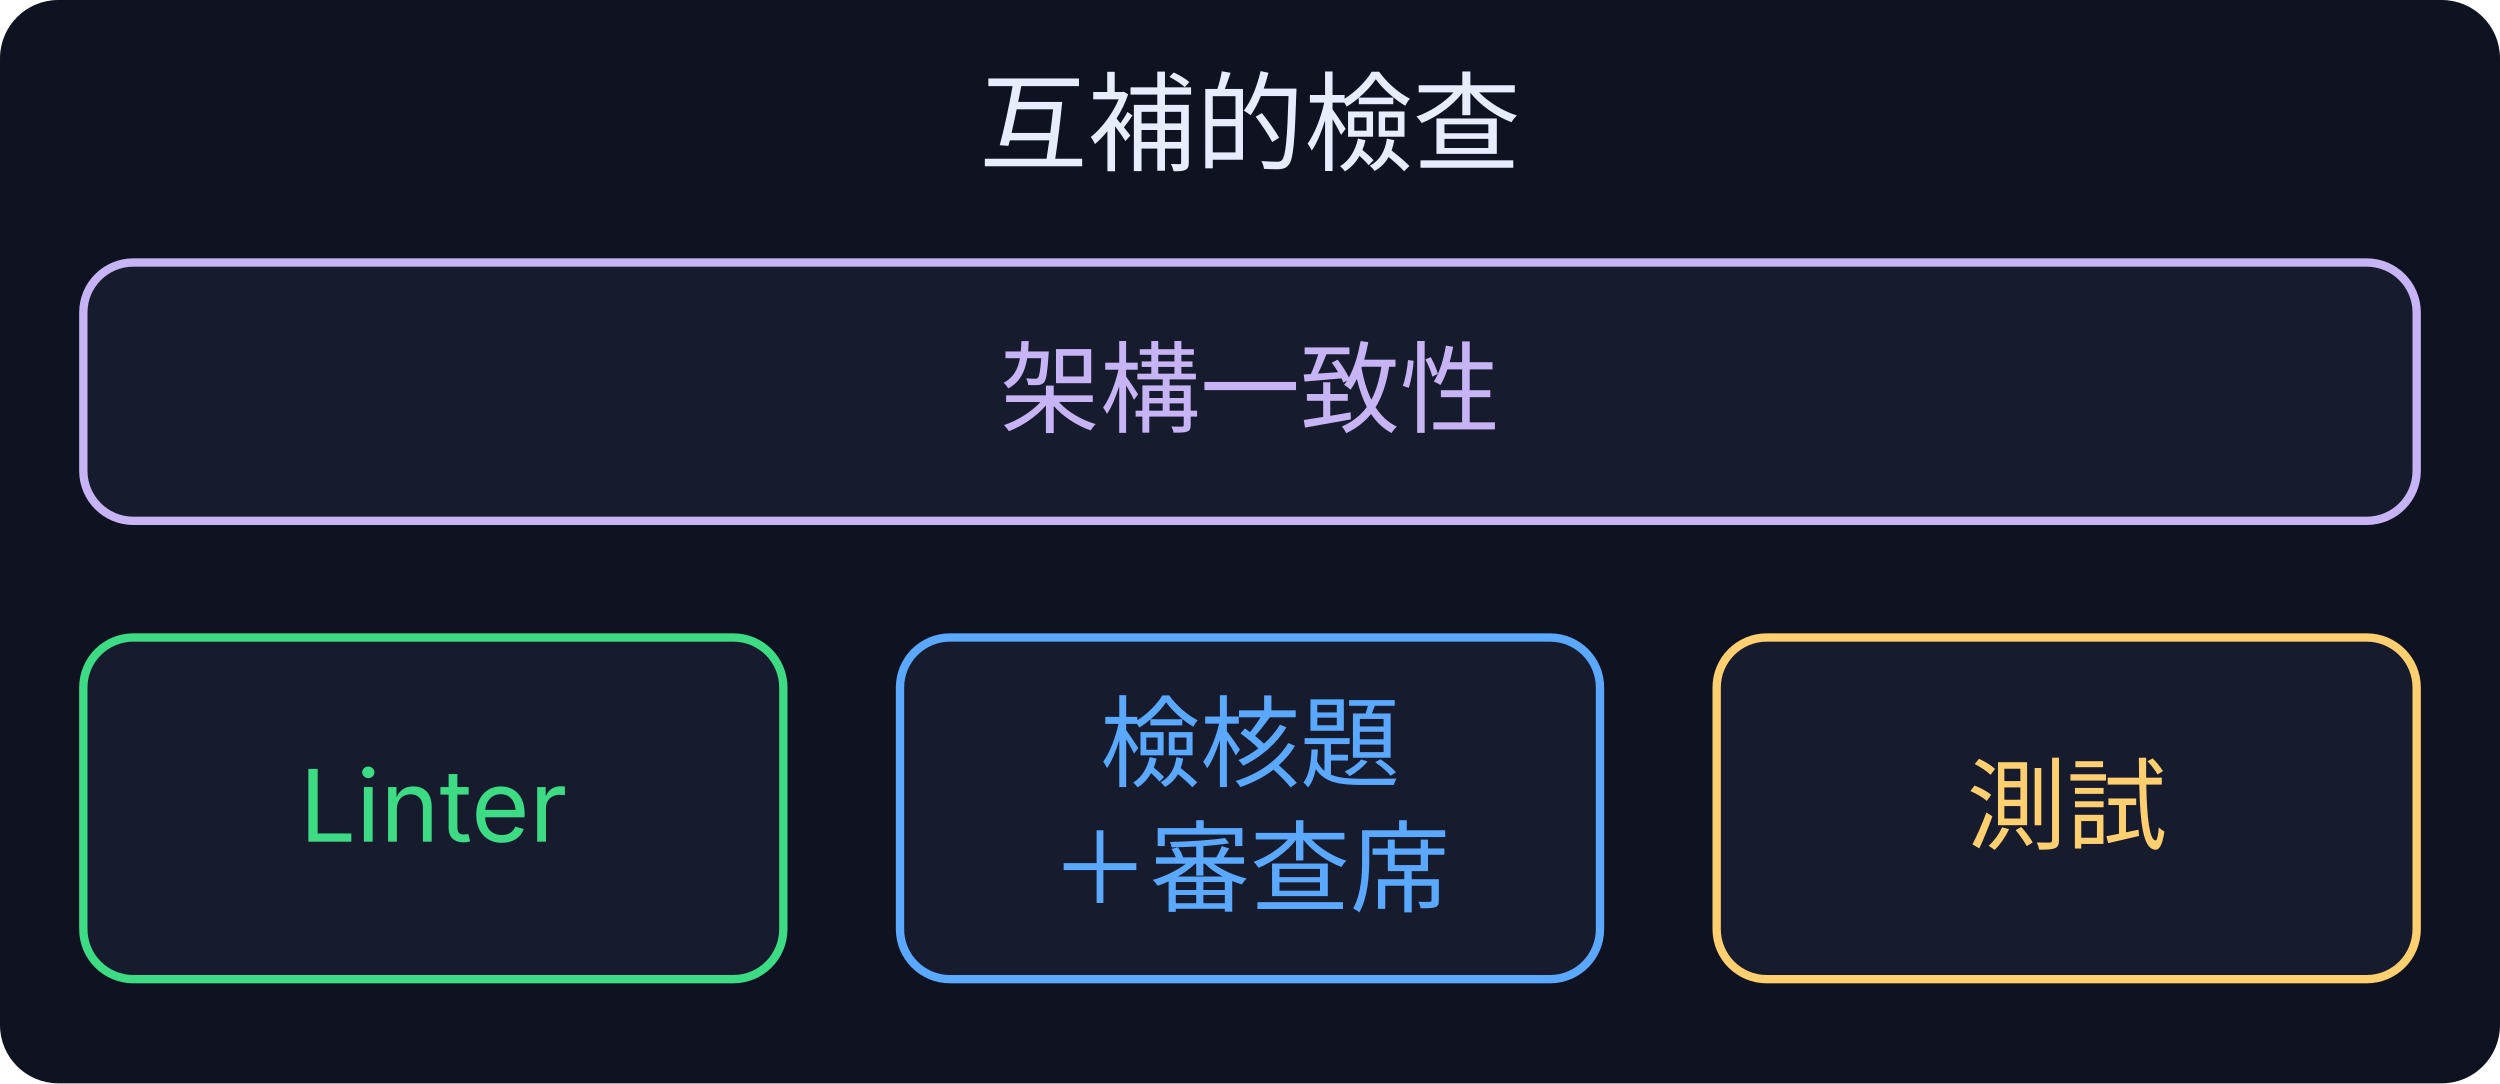
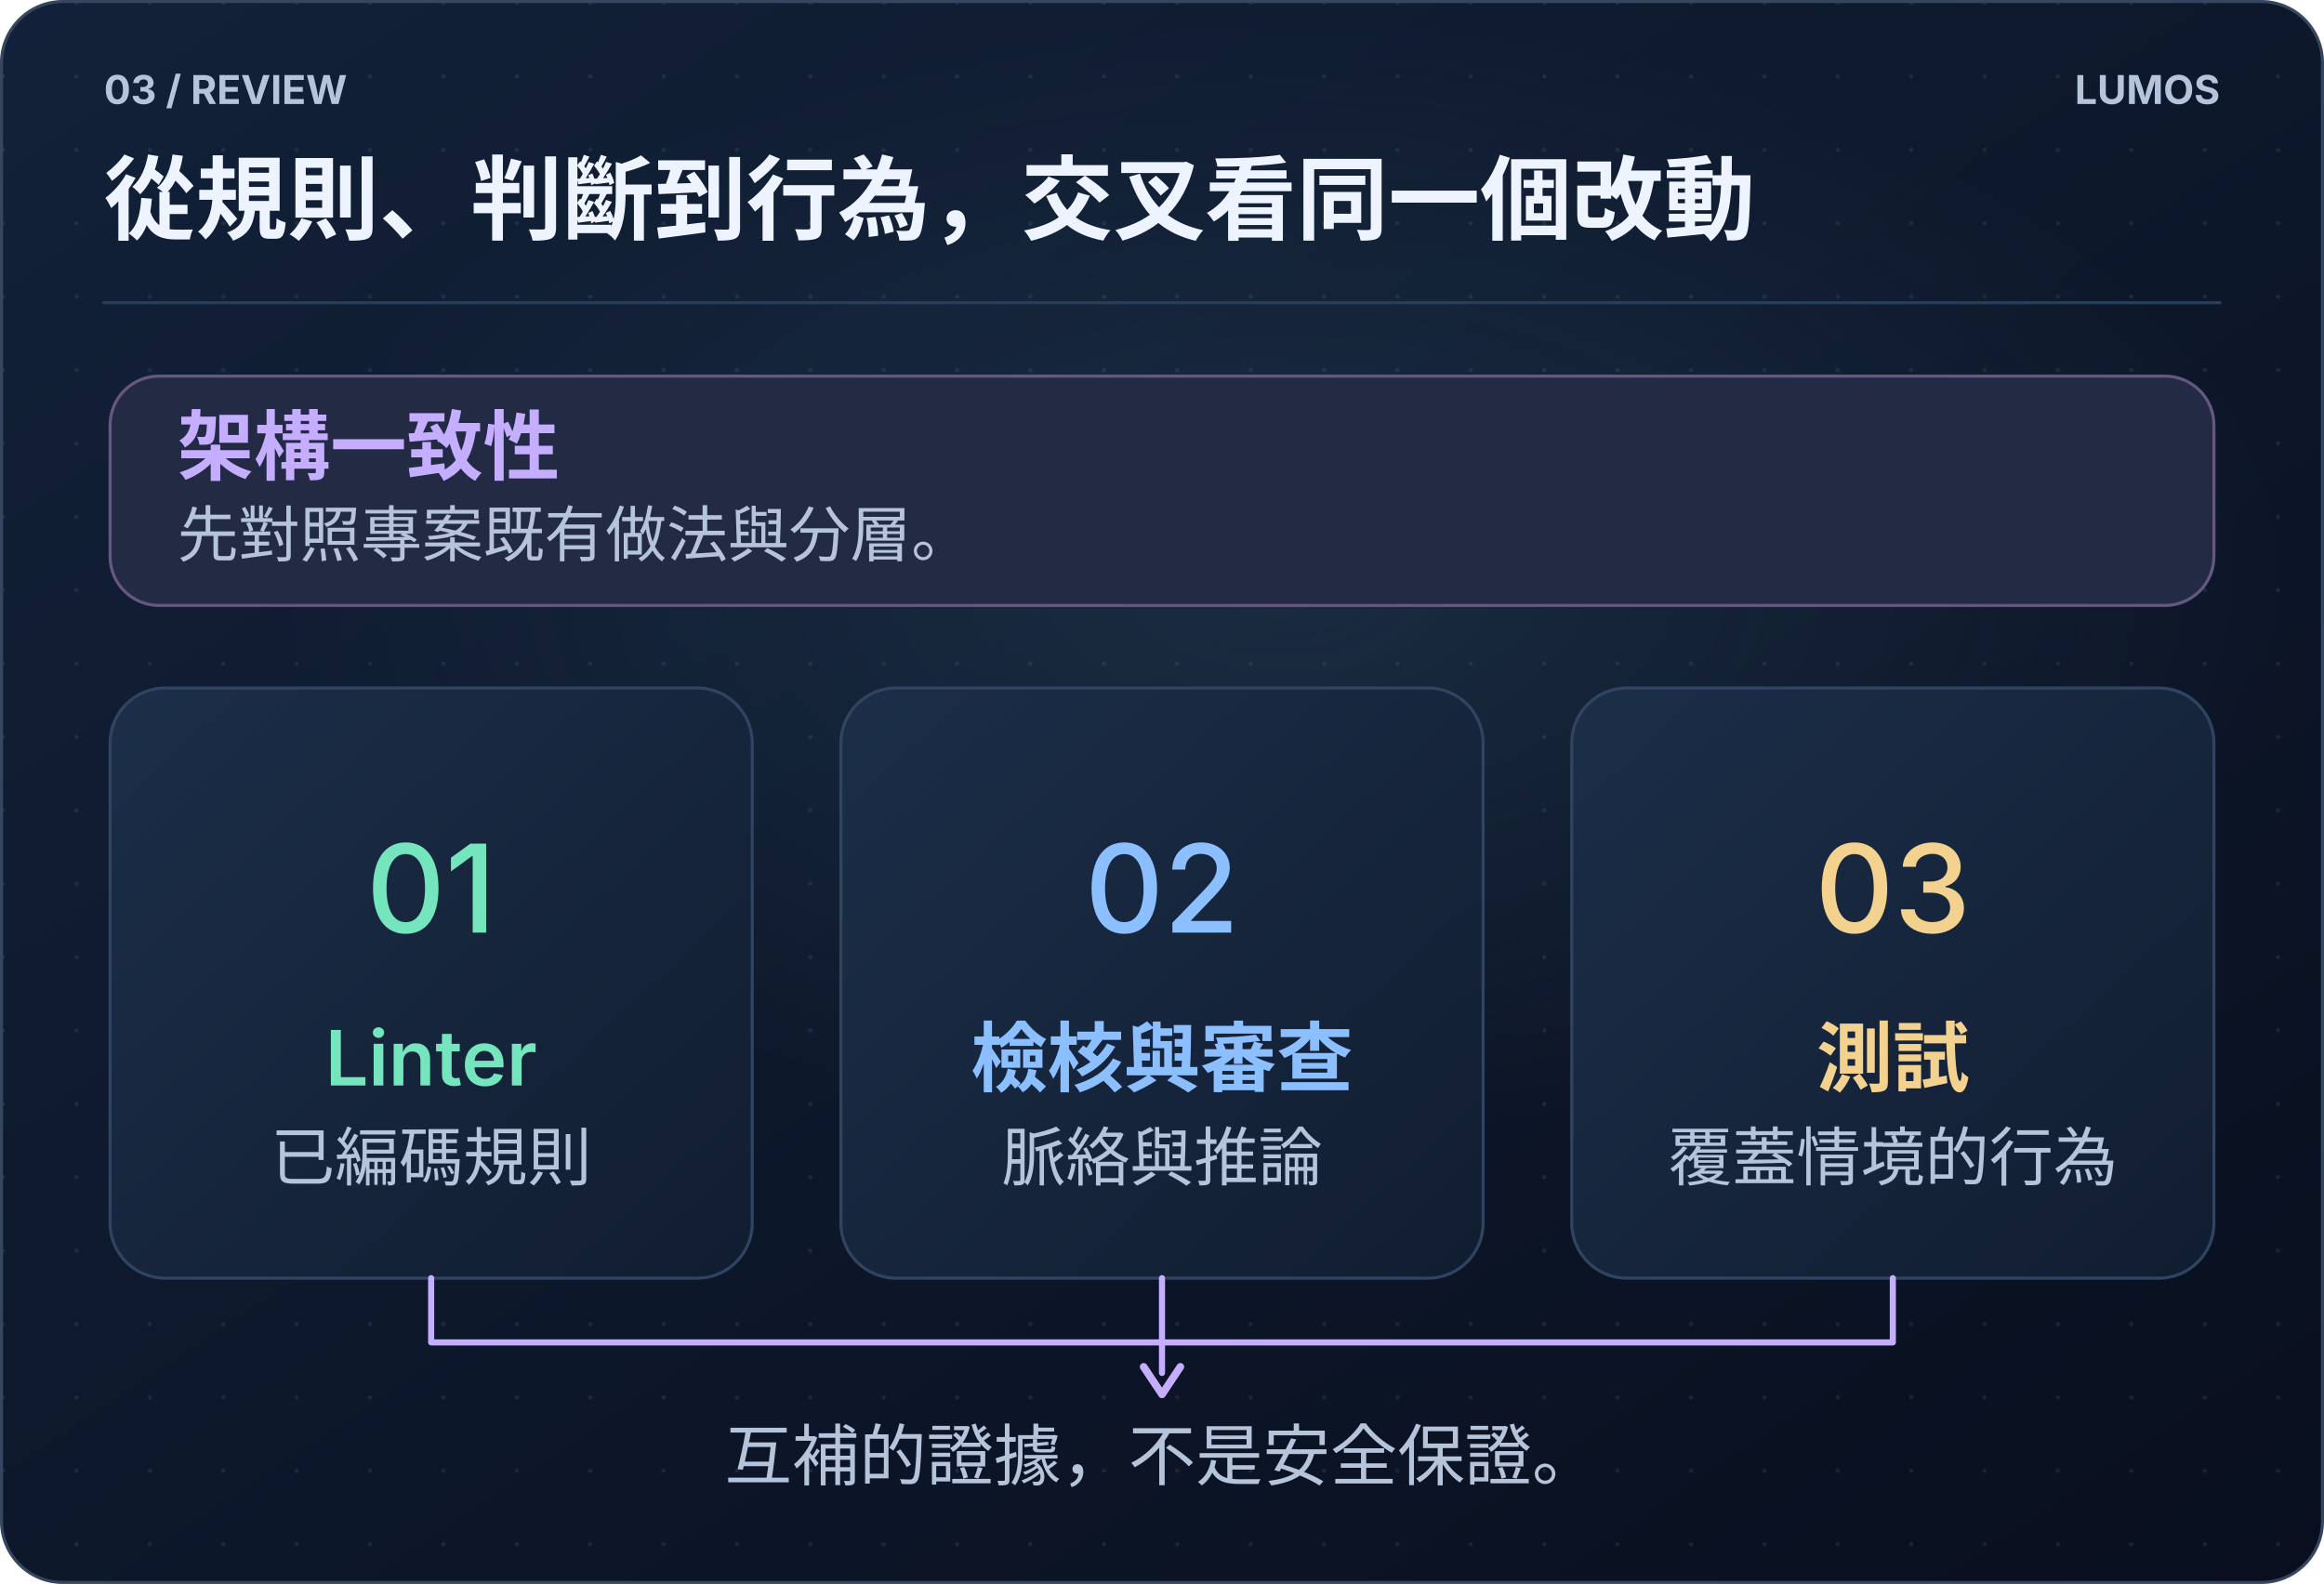
- <svg xmlns="http://www.w3.org/2000/svg" width="600" height="260" viewBox="0 0 600 260" role="img" aria-labelledby="title desc">
-   <rect width="600" height="260" rx="14" fill="#0f1220" />
-   <g font-family="Inter, 'PingFang TC', 'Microsoft JhengHei', system-ui, sans-serif">
-     <text x="300" y="39" text-anchor="middle" font-size="26" fill="#e8ecff">互補的檢查</text>
-     <rect x="20" y="63" width="560" height="62" rx="12" fill="#171b2e" stroke="#c7b4f4" stroke-width="2" />
-     <text x="300" y="102" text-anchor="middle" font-size="24" fill="#c7b4f4">架構一致性</text>
-     <rect x="20" y="153" width="168" height="82" rx="12" fill="#171b2e" stroke="#3ddc84" stroke-width="2" />
-     <text x="104" y="202" text-anchor="middle" font-size="24" fill="#3ddc84">Linter</text>
-     <rect x="216" y="153" width="168" height="82" rx="12" fill="#171b2e" stroke="#5aa8ff" stroke-width="2" />
-     <text x="300" y="187" text-anchor="middle" font-size="24" fill="#5aa8ff">檢核題</text>
-     <text x="300" y="217" text-anchor="middle" font-size="24" fill="#5aa8ff">＋審查席</text>
-     <rect x="412" y="153" width="168" height="82" rx="12" fill="#171b2e" stroke="#ffcf70" stroke-width="2" />
-     <text x="496" y="202" text-anchor="middle" font-size="24" fill="#ffcf70">測試</text>
+ <svg xmlns="http://www.w3.org/2000/svg" width="760" height="518" viewBox="0 0 760 518" role="img" aria-labelledby="title desc">
+   <defs>
+     <linearGradient id="bg" x1="0" y1="0" x2="1" y2="1">
+       <stop stop-color="#122139" />
+       <stop offset="1" stop-color="#090f1e" />
+     </linearGradient>
+     <linearGradient id="panel" x1="0" y1="0" x2="1" y2="1">
+       <stop stop-color="#1b2e48" />
+       <stop offset="1" stop-color="#111d31" />
+     </linearGradient>
+     <radialGradient id="halo">
+       <stop stop-color="#73b8d7" stop-opacity=".12" />
+       <stop offset="1" stop-color="#73b8d7" stop-opacity="0" />
+     </radialGradient>
+     <pattern id="grid" width="24" height="24" patternUnits="userSpaceOnUse">
+       <circle cx="1" cy="1" r=".7" fill="#718da9" opacity=".15" />
+     </pattern>
+   </defs>
+   <rect x=".5" y=".5" width="759" height="517" rx="20" fill="url(#bg)" stroke="#35465e" />
+   <rect x="1" y="1" width="758" height="516" rx="20" fill="url(#grid)" />
+   <ellipse cx="420" cy="190" rx="335" ry="185" fill="url(#halo)" />
+   <g font-family="Inter, 'PingFang TC', 'Noto Sans TC', 'Microsoft JhengHei', system-ui, sans-serif">
+     <text x="34" y="34" font-size="13" fill="#b5c4db" text-anchor="start" font-weight="650">03 / REVIEW</text>
+     <text x="34" y="76" font-size="30" fill="#edf3ff" text-anchor="start" font-weight="650">從規則、判斷到行為，交叉看同一個改動</text>
+     <path d="M34 99H726" fill="none" stroke="#283d58" stroke-width="1" stroke-linecap="round" stroke-linejoin="round" />
+     <text x="726" y="34" font-size="13" fill="#b5c4db" text-anchor="end" font-weight="650">LUMOS</text>
+     <rect x="36" y="123" width="688" height="75" rx="16" fill="#222a44" stroke="#655781" stroke-width="1" />
+     <text x="58" y="155" font-size="25" fill="#c5adff" text-anchor="start" font-weight="600">架構一致性</text>
+     <text x="58" y="182" font-size="20" fill="#b5c4db" text-anchor="start" font-weight="450">先對照專案既有做法與分層。</text>
+     <rect x="36" y="225" width="210" height="193" rx="18" fill="url(#panel)" stroke="#304461" stroke-width="1" />
+     <text x="141" y="305" font-size="40" fill="#75e5bd" text-anchor="middle" font-weight="550">01</text>
+     <text x="141" y="355" font-size="25" fill="#75e5bd" text-anchor="middle" font-weight="600">Linter</text>
+     <text x="141" y="386" font-size="21" fill="#b5c4db" text-anchor="middle" font-weight="450">已編碼規則</text>
+     <rect x="275" y="225" width="210" height="193" rx="18" fill="url(#panel)" stroke="#304461" stroke-width="1" />
+     <text x="380" y="305" font-size="40" fill="#8bbfff" text-anchor="middle" font-weight="550">02</text>
+     <text x="380" y="355" font-size="25" fill="#8bbfff" text-anchor="middle" font-weight="600">檢核與審查</text>
+     <text x="380" y="386" font-size="21" fill="#b5c4db" text-anchor="middle" font-weight="450">脈絡與推論</text>
+     <rect x="514" y="225" width="210" height="193" rx="18" fill="url(#panel)" stroke="#304461" stroke-width="1" />
+     <text x="619" y="305" font-size="40" fill="#f3d18e" text-anchor="middle" font-weight="550">03</text>
+     <text x="619" y="355" font-size="25" fill="#f3d18e" text-anchor="middle" font-weight="600">測試</text>
+     <text x="619" y="386" font-size="21" fill="#b5c4db" text-anchor="middle" font-weight="450">覆蓋情境的行為</text>
+     <path d="M141 418V439H619V418M380 418V449" fill="none" stroke="#c5adff" stroke-width="2" stroke-linecap="round" stroke-linejoin="round" />
+     <polyline points="374,447 380,456 386,447" fill="none" stroke="#c5adff" stroke-width="2.5" stroke-linecap="round" stroke-linejoin="round" />
+     <text x="380" y="484" font-size="22" fill="#b5c4db" text-anchor="middle" font-weight="450">互補的證據，不是安全保證。</text>
  </g>
</svg>
